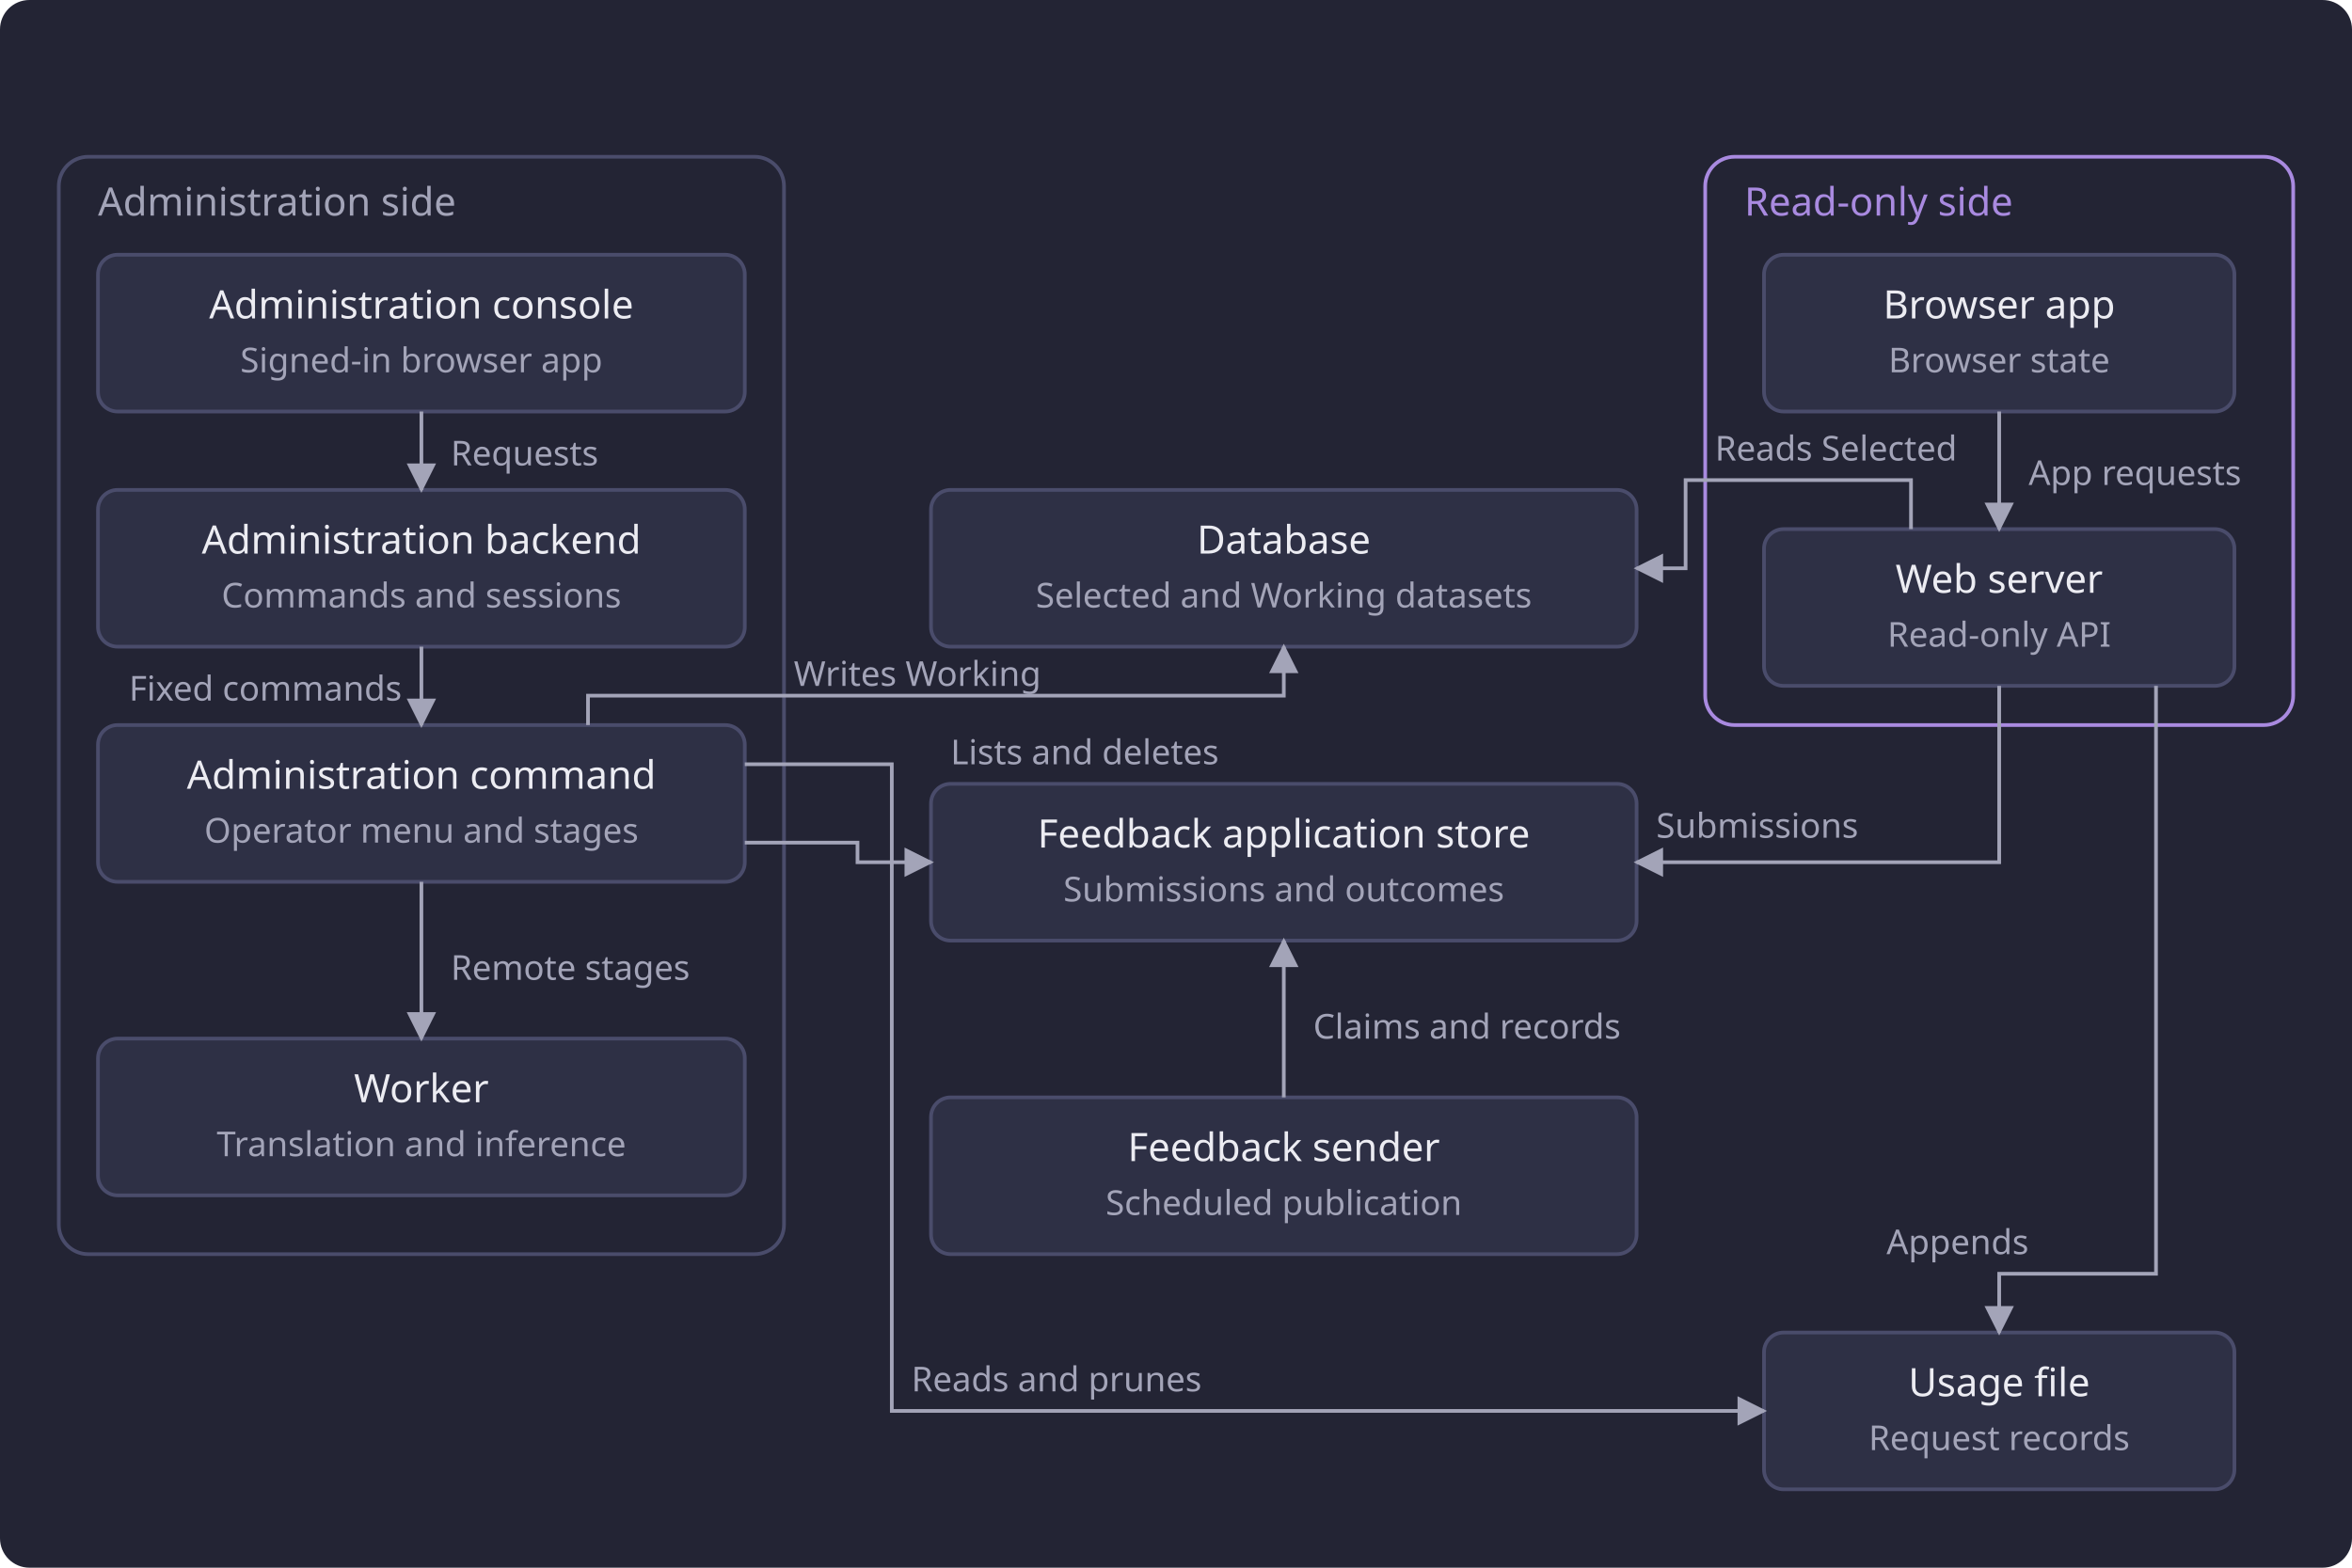
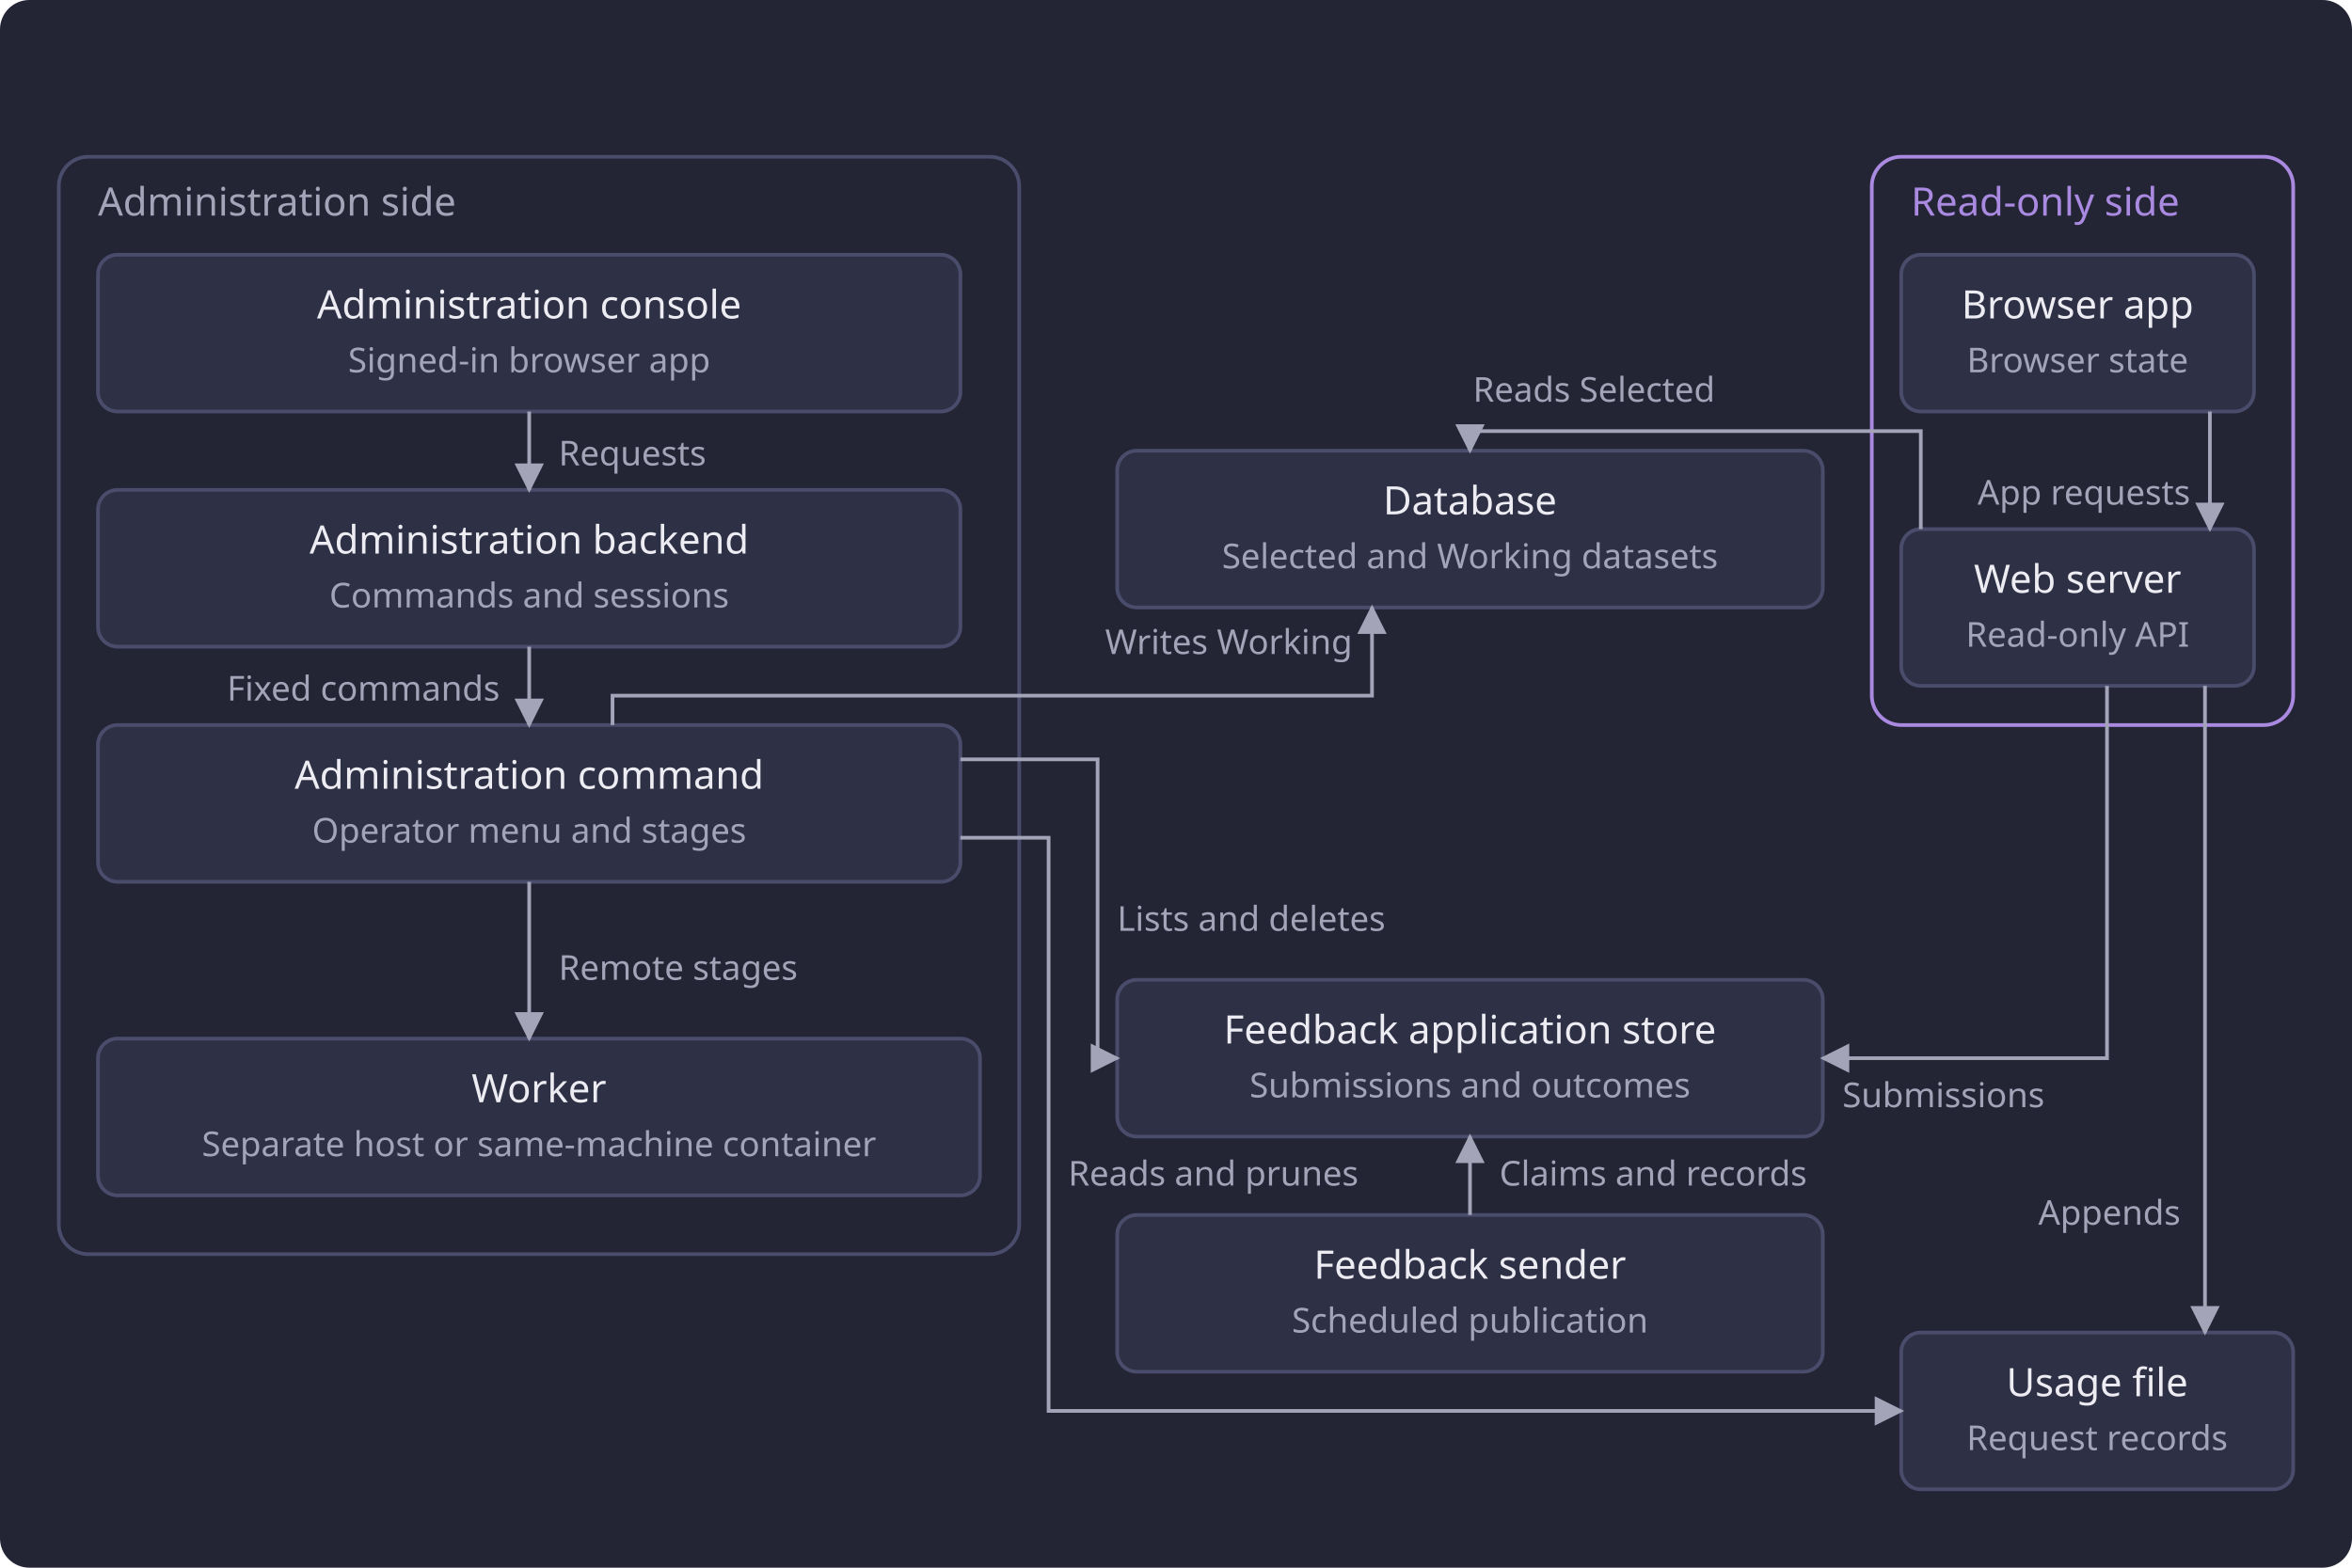
<svg xmlns="http://www.w3.org/2000/svg" viewBox="0 0 960 640" role="img" aria-labelledby="t d" font-family="system-ui, sans-serif">
  <defs>
    <marker id="arrow" viewBox="0 0 10 10" refX="9" refY="5" markerWidth="8" markerHeight="8" orient="auto-start-reverse">
      <path d="M0 0 L10 5 L0 10 z" fill="#a3a4b8" />
    </marker>
  </defs>
  <rect width="960" height="640" rx="12" fill="#232434" />
-   <rect x="24" y="64" width="296" height="448" rx="12" fill="none" stroke="#4a4c6b" stroke-width="1.5" />
+   <rect x="24" y="64" width="392" height="448" rx="12" fill="none" stroke="#4a4c6b" stroke-width="1.5" />
  <text x="40" y="88" font-size="16" fill="#a3a4b8">Administration side</text>
-   <rect x="696" y="64" width="240" height="232" rx="12" fill="none" stroke="#a98ae0" stroke-width="1.5" />
-   <text x="712" y="88" font-size="16" fill="#a98ae0">Read-only side</text>
-   <rect x="40" y="104" width="264" height="64" rx="8" fill="#2e3045" stroke="#4a4c6b" stroke-width="1.5" />
-   <text x="172" y="130" text-anchor="middle" font-size="16" fill="#ececf2">Administration console</text>
-   <text x="172" y="152" text-anchor="middle" font-size="14" fill="#a3a4b8">Signed-in browser app</text>
-   <rect x="40" y="200" width="264" height="64" rx="8" fill="#2e3045" stroke="#4a4c6b" stroke-width="1.5" />
-   <text x="172" y="226" text-anchor="middle" font-size="16" fill="#ececf2">Administration backend</text>
-   <text x="172" y="248" text-anchor="middle" font-size="14" fill="#a3a4b8">Commands and sessions</text>
-   <rect x="40" y="296" width="264" height="64" rx="8" fill="#2e3045" stroke="#4a4c6b" stroke-width="1.5" />
-   <text x="172" y="322" text-anchor="middle" font-size="16" fill="#ececf2">Administration command</text>
-   <text x="172" y="344" text-anchor="middle" font-size="14" fill="#a3a4b8">Operator menu and stages</text>
-   <rect x="40" y="424" width="264" height="64" rx="8" fill="#2e3045" stroke="#4a4c6b" stroke-width="1.5" />
-   <text x="172" y="450" text-anchor="middle" font-size="16" fill="#ececf2">Worker</text>
-   <text x="172" y="472" text-anchor="middle" font-size="14" fill="#a3a4b8">Translation and inference</text>
-   <rect x="720" y="104" width="192" height="64" rx="8" fill="#2e3045" stroke="#4a4c6b" stroke-width="1.5" />
-   <text x="816" y="130" text-anchor="middle" font-size="16" fill="#ececf2">Browser app</text>
-   <text x="816" y="152" text-anchor="middle" font-size="14" fill="#a3a4b8">Browser state</text>
-   <rect x="720" y="216" width="192" height="64" rx="8" fill="#2e3045" stroke="#4a4c6b" stroke-width="1.5" />
-   <text x="816" y="242" text-anchor="middle" font-size="16" fill="#ececf2">Web server</text>
-   <text x="816" y="264" text-anchor="middle" font-size="14" fill="#a3a4b8">Read-only API</text>
-   <rect x="380" y="200" width="288" height="64" rx="8" fill="#2e3045" stroke="#4a4c6b" stroke-width="1.5" />
-   <text x="524" y="226" text-anchor="middle" font-size="16" fill="#ececf2">Database</text>
-   <text x="524" y="248" text-anchor="middle" font-size="14" fill="#a3a4b8">Selected and Working datasets</text>
-   <rect x="380" y="320" width="288" height="64" rx="8" fill="#2e3045" stroke="#4a4c6b" stroke-width="1.5" />
-   <text x="524" y="346" text-anchor="middle" font-size="16" fill="#ececf2">Feedback application store</text>
-   <text x="524" y="368" text-anchor="middle" font-size="14" fill="#a3a4b8">Submissions and outcomes</text>
-   <rect x="380" y="448" width="288" height="64" rx="8" fill="#2e3045" stroke="#4a4c6b" stroke-width="1.5" />
-   <text x="524" y="474" text-anchor="middle" font-size="16" fill="#ececf2">Feedback sender</text>
-   <text x="524" y="496" text-anchor="middle" font-size="14" fill="#a3a4b8">Scheduled publication</text>
-   <rect x="720" y="544" width="192" height="64" rx="8" fill="#2e3045" stroke="#4a4c6b" stroke-width="1.5" />
-   <text x="816" y="570" text-anchor="middle" font-size="16" fill="#ececf2">Usage file</text>
-   <text x="816" y="592" text-anchor="middle" font-size="14" fill="#a3a4b8">Request records</text>
-   <line x1="172" y1="168" x2="172" y2="200" stroke="#a3a4b8" stroke-width="1.5" marker-end="url(#arrow)" />
-   <text x="184" y="190" font-size="14" fill="#a3a4b8">Requests</text>
-   <line x1="172" y1="264" x2="172" y2="296" stroke="#a3a4b8" stroke-width="1.5" marker-end="url(#arrow)" />
-   <text x="164" y="286" text-anchor="end" font-size="14" fill="#a3a4b8">Fixed commands</text>
-   <line x1="172" y1="360" x2="172" y2="424" stroke="#a3a4b8" stroke-width="1.5" marker-end="url(#arrow)" />
-   <text x="184" y="400" font-size="14" fill="#a3a4b8">Remote stages</text>
-   <line x1="816" y1="168" x2="816" y2="216" stroke="#a3a4b8" stroke-width="1.5" marker-end="url(#arrow)" />
-   <text x="828" y="198" font-size="14" fill="#a3a4b8">App requests</text>
-   <polyline points="240,296 240,284 524,284 524,264" fill="none" stroke="#a3a4b8" stroke-width="1.5" marker-end="url(#arrow)" />
-   <text x="324" y="280" font-size="14" fill="#a3a4b8">Writes Working</text>
-   <polyline points="304,344 350,344 350,352 380,352" fill="none" stroke="#a3a4b8" stroke-width="1.5" marker-end="url(#arrow)" />
-   <text x="388" y="312" font-size="14" fill="#a3a4b8">Lists and deletes</text>
-   <polyline points="304,312 364,312 364,576 720,576" fill="none" stroke="#a3a4b8" stroke-width="1.5" marker-end="url(#arrow)" />
-   <text x="372" y="568" font-size="14" fill="#a3a4b8">Reads and prunes</text>
-   <polyline points="780,216 780,196 688,196 688,232 668,232" fill="none" stroke="#a3a4b8" stroke-width="1.5" marker-end="url(#arrow)" />
-   <text x="700" y="188" font-size="14" fill="#a3a4b8">Reads Selected</text>
-   <polyline points="816,280 816,352 668,352" fill="none" stroke="#a3a4b8" stroke-width="1.5" marker-end="url(#arrow)" />
-   <text x="676" y="342" font-size="14" fill="#a3a4b8">Submissions</text>
-   <polyline points="880,280 880,520 816,520 816,544" fill="none" stroke="#a3a4b8" stroke-width="1.5" marker-end="url(#arrow)" />
-   <text x="770" y="512" font-size="14" fill="#a3a4b8">Appends</text>
-   <line x1="524" y1="448" x2="524" y2="384" stroke="#a3a4b8" stroke-width="1.5" marker-end="url(#arrow)" />
-   <text x="536" y="424" font-size="14" fill="#a3a4b8">Claims and records</text>
+   <rect x="764" y="64" width="172" height="232" rx="12" fill="none" stroke="#a98ae0" stroke-width="1.5" />
+   <text x="780" y="88" font-size="16" fill="#a98ae0">Read-only side</text>
+   <rect x="40" y="104" width="352" height="64" rx="8" fill="#2e3045" stroke="#4a4c6b" stroke-width="1.5" />
+   <text x="216" y="130" text-anchor="middle" font-size="16" fill="#ececf2">Administration console</text>
+   <text x="216" y="152" text-anchor="middle" font-size="14" fill="#a3a4b8">Signed-in browser app</text>
+   <rect x="40" y="200" width="352" height="64" rx="8" fill="#2e3045" stroke="#4a4c6b" stroke-width="1.5" />
+   <text x="216" y="226" text-anchor="middle" font-size="16" fill="#ececf2">Administration backend</text>
+   <text x="216" y="248" text-anchor="middle" font-size="14" fill="#a3a4b8">Commands and sessions</text>
+   <rect x="40" y="296" width="352" height="64" rx="8" fill="#2e3045" stroke="#4a4c6b" stroke-width="1.5" />
+   <text x="216" y="322" text-anchor="middle" font-size="16" fill="#ececf2">Administration command</text>
+   <text x="216" y="344" text-anchor="middle" font-size="14" fill="#a3a4b8">Operator menu and stages</text>
+   <rect x="40" y="424" width="360" height="64" rx="8" fill="#2e3045" stroke="#4a4c6b" stroke-width="1.5" />
+   <text x="220" y="450" text-anchor="middle" font-size="16" fill="#ececf2">Worker</text>
+   <text x="220" y="472" text-anchor="middle" font-size="14" fill="#a3a4b8">Separate host or same-machine container</text>
+   <rect x="776" y="104" width="144" height="64" rx="8" fill="#2e3045" stroke="#4a4c6b" stroke-width="1.5" />
+   <text x="848" y="130" text-anchor="middle" font-size="16" fill="#ececf2">Browser app</text>
+   <text x="848" y="152" text-anchor="middle" font-size="14" fill="#a3a4b8">Browser state</text>
+   <rect x="776" y="216" width="144" height="64" rx="8" fill="#2e3045" stroke="#4a4c6b" stroke-width="1.5" />
+   <text x="848" y="242" text-anchor="middle" font-size="16" fill="#ececf2">Web server</text>
+   <text x="848" y="264" text-anchor="middle" font-size="14" fill="#a3a4b8">Read-only API</text>
+   <rect x="456" y="184" width="288" height="64" rx="8" fill="#2e3045" stroke="#4a4c6b" stroke-width="1.5" />
+   <text x="600" y="210" text-anchor="middle" font-size="16" fill="#ececf2">Database</text>
+   <text x="600" y="232" text-anchor="middle" font-size="14" fill="#a3a4b8">Selected and Working datasets</text>
+   <rect x="456" y="400" width="288" height="64" rx="8" fill="#2e3045" stroke="#4a4c6b" stroke-width="1.5" />
+   <text x="600" y="426" text-anchor="middle" font-size="16" fill="#ececf2">Feedback application store</text>
+   <text x="600" y="448" text-anchor="middle" font-size="14" fill="#a3a4b8">Submissions and outcomes</text>
+   <rect x="456" y="496" width="288" height="64" rx="8" fill="#2e3045" stroke="#4a4c6b" stroke-width="1.5" />
+   <text x="600" y="522" text-anchor="middle" font-size="16" fill="#ececf2">Feedback sender</text>
+   <text x="600" y="544" text-anchor="middle" font-size="14" fill="#a3a4b8">Scheduled publication</text>
+   <rect x="776" y="544" width="160" height="64" rx="8" fill="#2e3045" stroke="#4a4c6b" stroke-width="1.5" />
+   <text x="856" y="570" text-anchor="middle" font-size="16" fill="#ececf2">Usage file</text>
+   <text x="856" y="592" text-anchor="middle" font-size="14" fill="#a3a4b8">Request records</text>
+   <line x1="216" y1="168" x2="216" y2="200" stroke="#a3a4b8" stroke-width="1.5" marker-end="url(#arrow)" />
+   <text x="228" y="190" font-size="14" fill="#a3a4b8">Requests</text>
+   <line x1="216" y1="264" x2="216" y2="296" stroke="#a3a4b8" stroke-width="1.5" marker-end="url(#arrow)" />
+   <text x="204" y="286" text-anchor="end" font-size="14" fill="#a3a4b8">Fixed commands</text>
+   <line x1="216" y1="360" x2="216" y2="424" stroke="#a3a4b8" stroke-width="1.5" marker-end="url(#arrow)" />
+   <text x="228" y="400" font-size="14" fill="#a3a4b8">Remote stages</text>
+   <line x1="902" y1="168" x2="902" y2="216" stroke="#a3a4b8" stroke-width="1.5" marker-end="url(#arrow)" />
+   <text x="894" y="206" text-anchor="end" font-size="14" fill="#a3a4b8">App requests</text>
+   <polyline points="250,296 250,284 560,284 560,248" fill="none" stroke="#a3a4b8" stroke-width="1.5" marker-end="url(#arrow)" />
+   <text x="552" y="267" text-anchor="end" font-size="14" fill="#a3a4b8">Writes Working</text>
+   <polyline points="392,310 448,310 448,432 456,432" fill="none" stroke="#a3a4b8" stroke-width="1.5" marker-end="url(#arrow)" />
+   <text x="456" y="380" font-size="14" fill="#a3a4b8">Lists and deletes</text>
+   <polyline points="392,342 428,342 428,576 776,576" fill="none" stroke="#a3a4b8" stroke-width="1.5" marker-end="url(#arrow)" />
+   <text x="436" y="484" font-size="14" fill="#a3a4b8">Reads and prunes</text>
+   <polyline points="784,216 784,176 600,176 600,184" fill="none" stroke="#a3a4b8" stroke-width="1.5" marker-end="url(#arrow)" />
+   <text x="700" y="164" text-anchor="end" font-size="14" fill="#a3a4b8">Reads Selected</text>
+   <polyline points="860,280 860,432 744,432" fill="none" stroke="#a3a4b8" stroke-width="1.5" marker-end="url(#arrow)" />
+   <text x="752" y="452" font-size="14" fill="#a3a4b8">Submissions</text>
+   <polyline points="900,280 900,544" fill="none" stroke="#a3a4b8" stroke-width="1.5" marker-end="url(#arrow)" />
+   <text x="890" y="500" text-anchor="end" font-size="14" fill="#a3a4b8">Appends</text>
+   <line x1="600" y1="496" x2="600" y2="464" stroke="#a3a4b8" stroke-width="1.5" marker-end="url(#arrow)" />
+   <text x="612" y="484" font-size="14" fill="#a3a4b8">Claims and records</text>
</svg>
